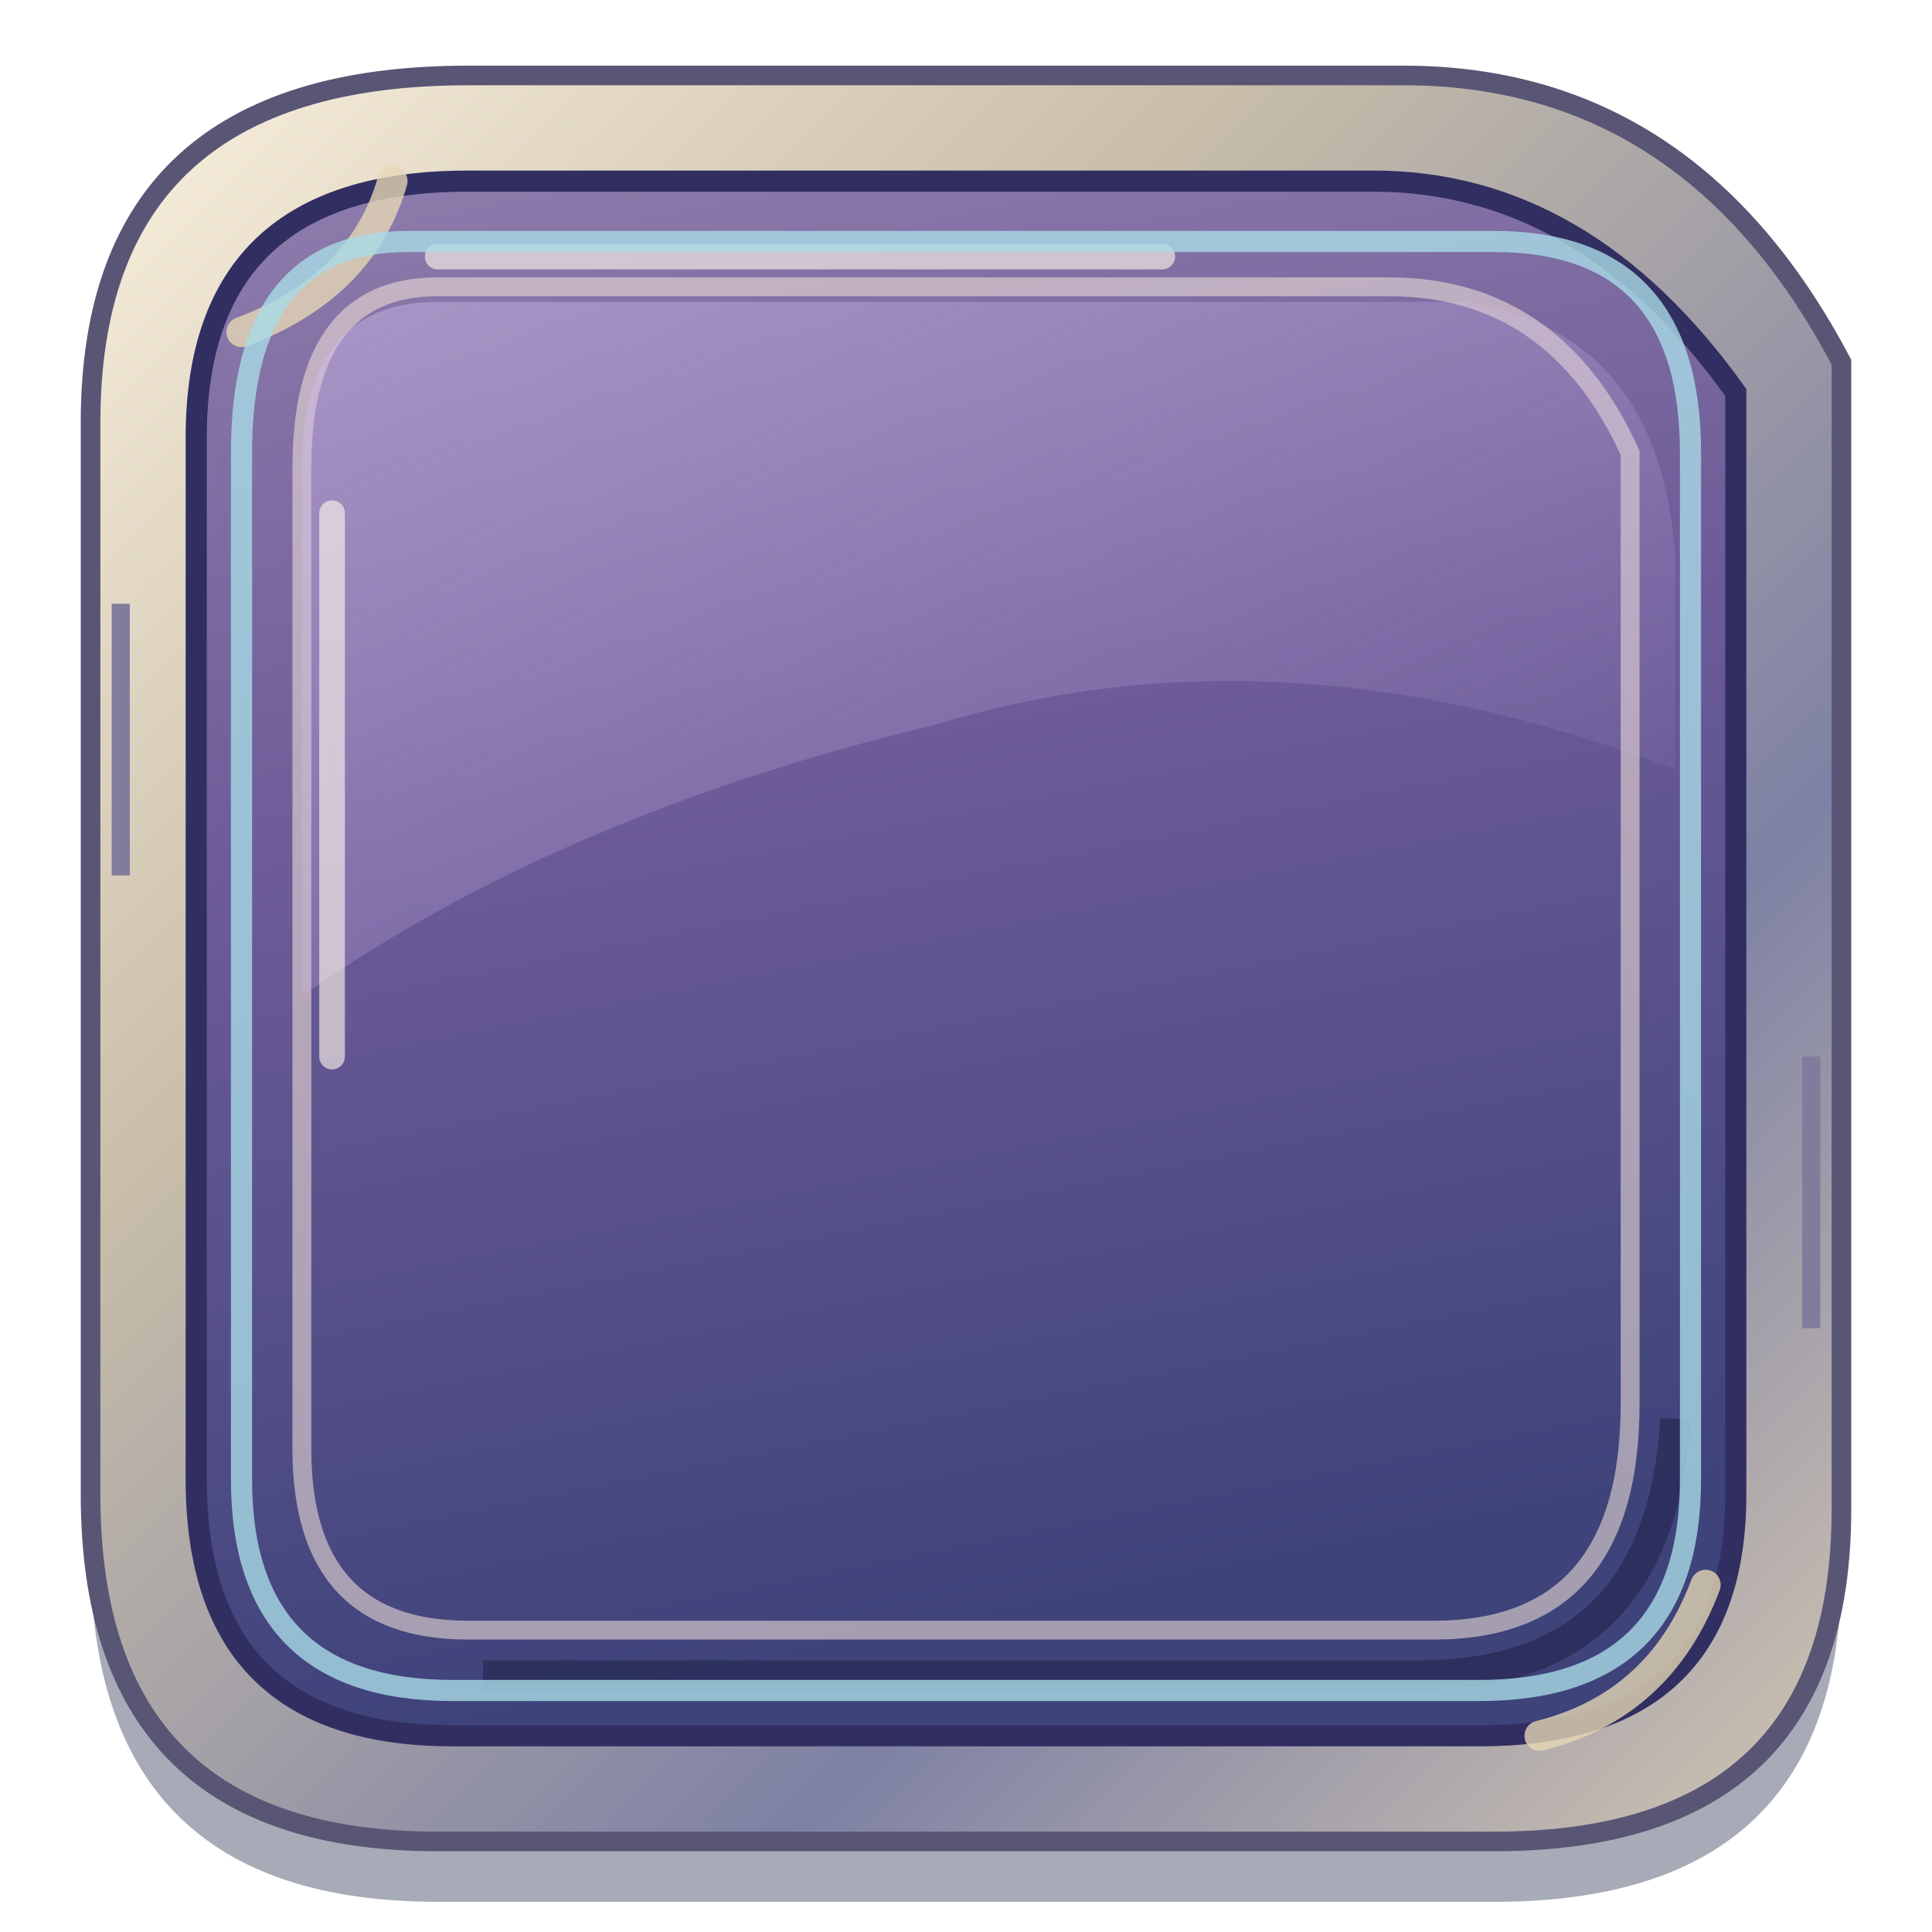
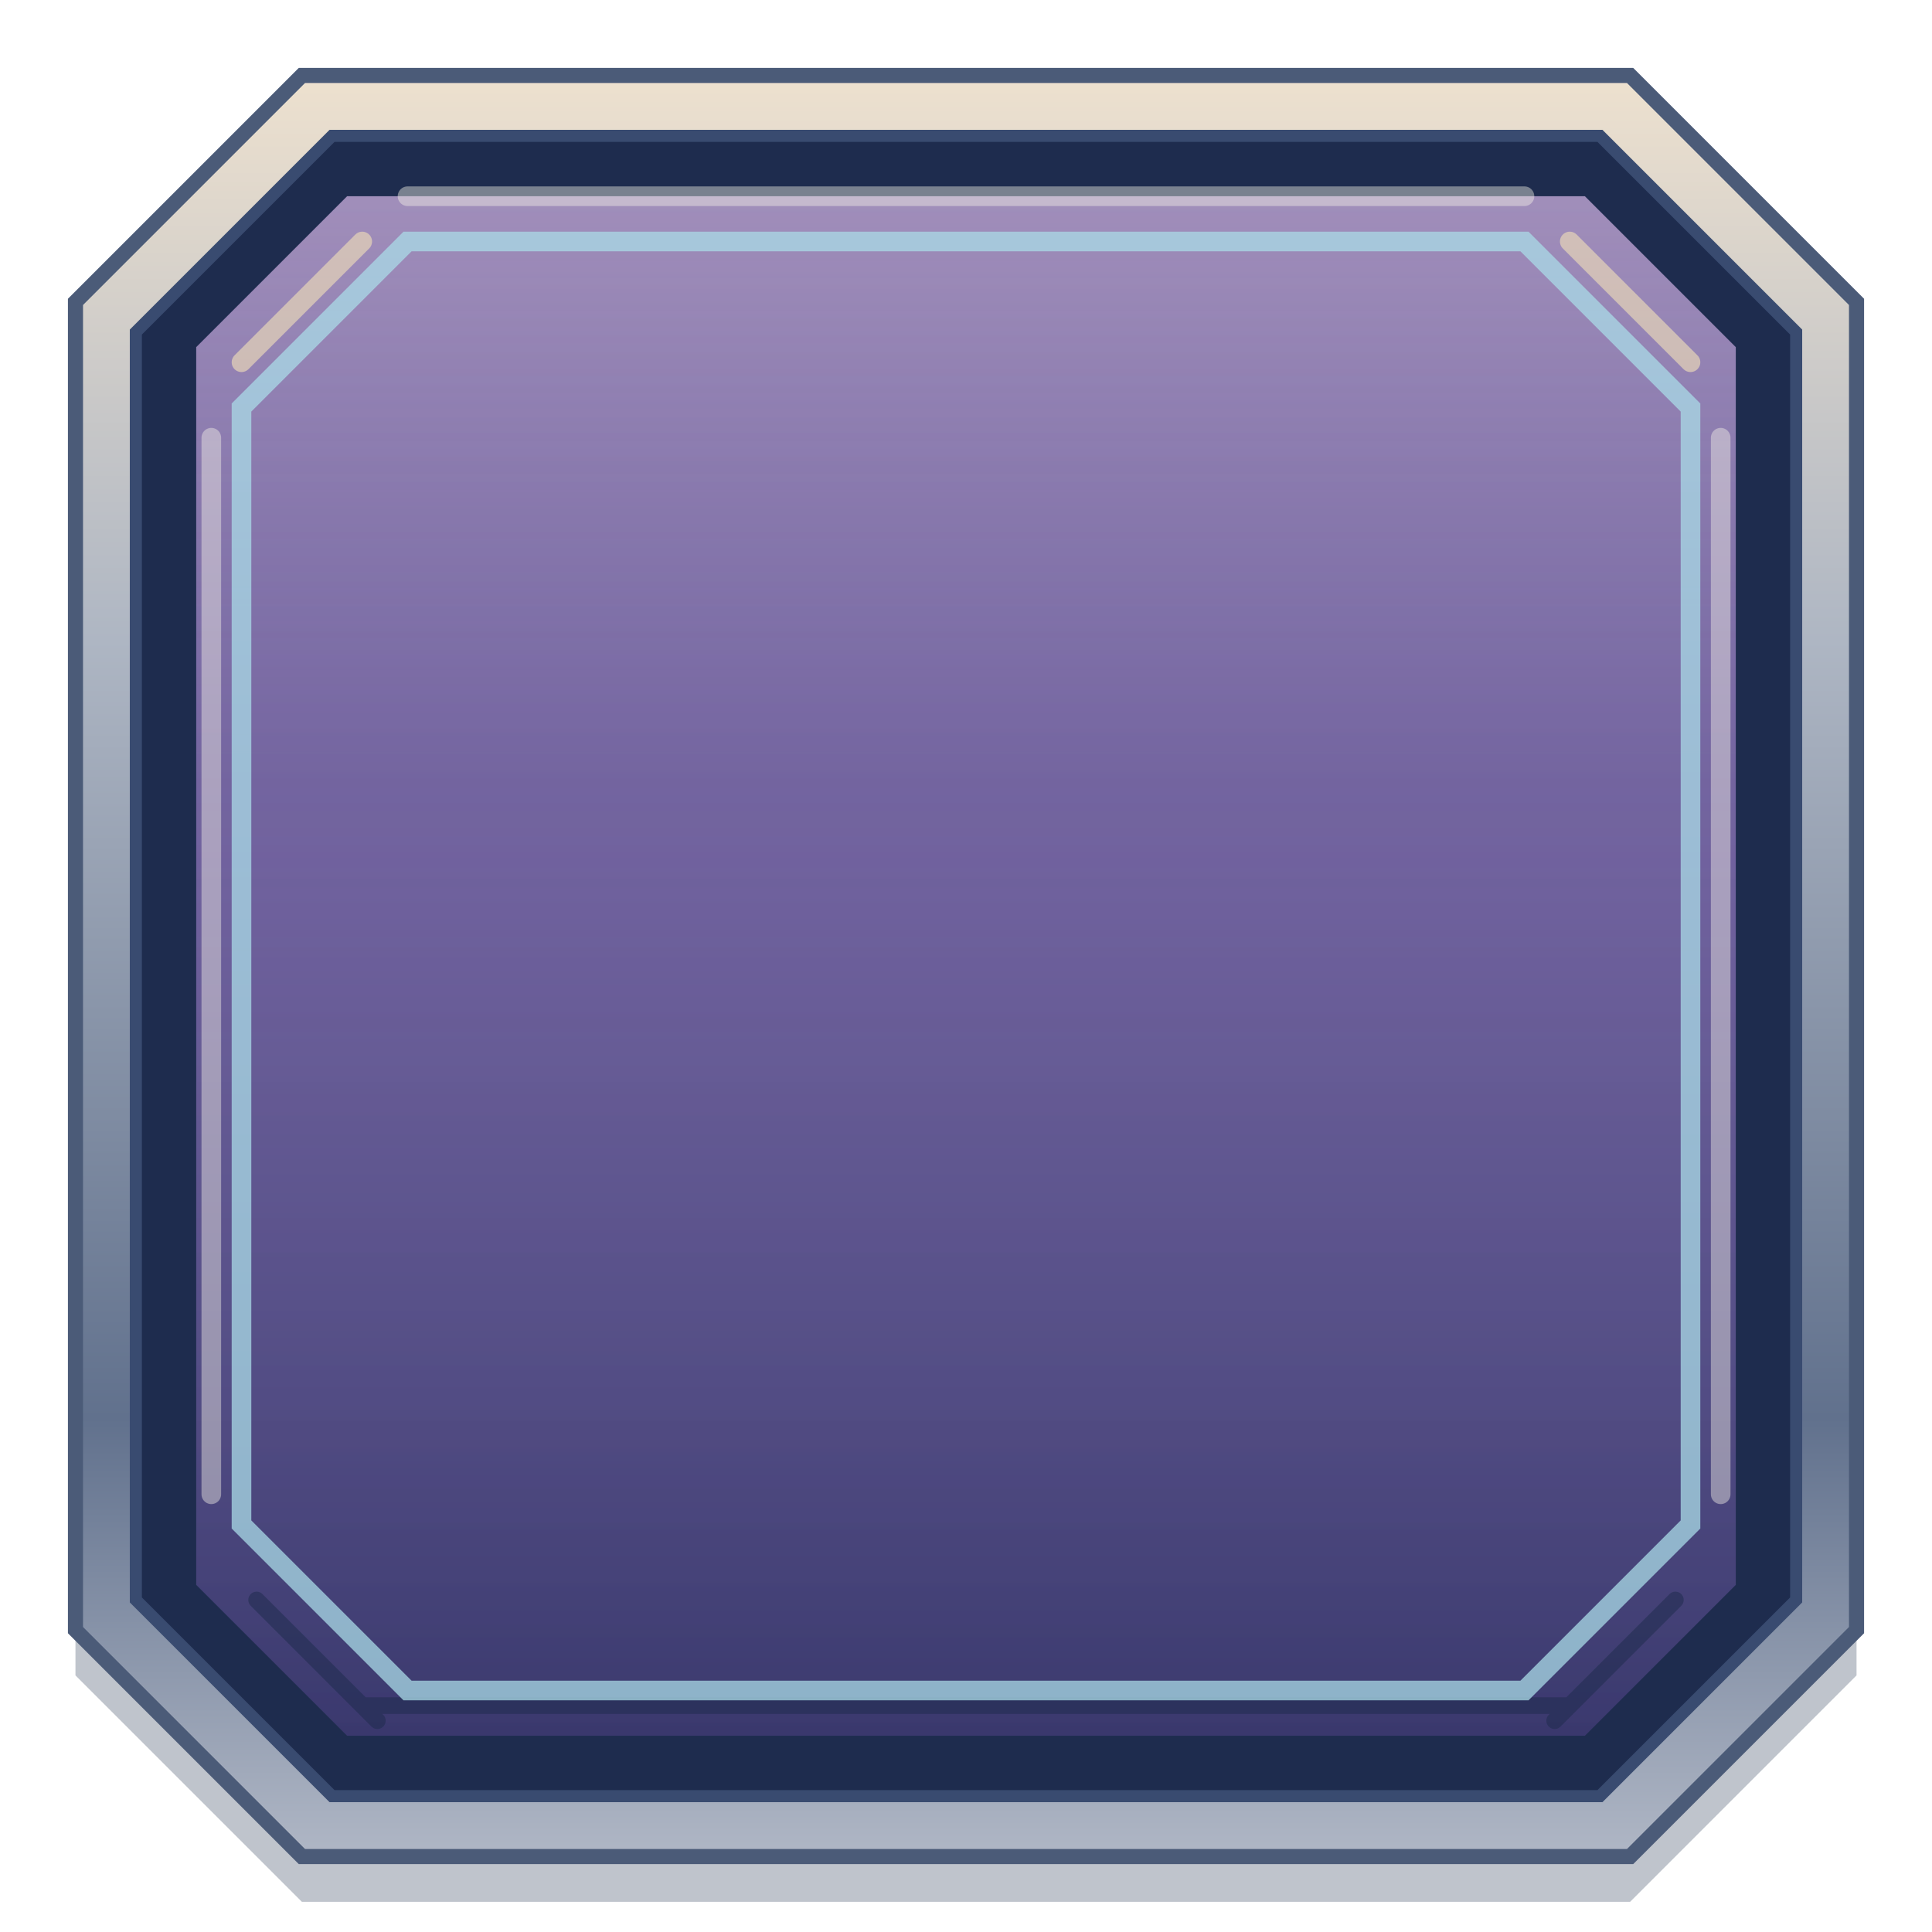
<svg xmlns="http://www.w3.org/2000/svg" width="128" height="128" viewBox="0 0 128 128">
  <defs>
-     <linearGradient id="bord" x1="0" y1="0" x2="1" y2="1">
-       <stop stop-color="#faf1de" />
-       <stop offset=".33" stop-color="#c7bda9" />
-       <stop offset=".7" stop-color="#7e81a4" />
-       <stop offset="1" stop-color="#d3c7b2" />
+     <linearGradient id="bord" x1="0" y1="0" x2="0" y2="1">
+       <stop stop-color="#efe2cf" />
+       <stop offset=".32" stop-color="#aeb6c3" />
+       <stop offset=".75" stop-color="#61718d" />
+       <stop offset="1" stop-color="#b2b9c7" />
    </linearGradient>
-     <linearGradient id="email" x1="0" y1="0" x2=".2" y2="1">
-       <stop stop-color="#8e7cac" />
-       <stop offset=".42" stop-color="#6e5c99" />
-       <stop offset="1" stop-color="#3e437a" />
+     <linearGradient id="email" x1="0" y1="0" x2="0" y2="1">
+       <stop stop-color="#8d78ae" />
+       <stop offset=".45" stop-color="#6c5c9a" />
+       <stop offset="1" stop-color="#413d76" />
    </linearGradient>
-     <linearGradient id="lueur" x1="0" y1="0" x2="1" y2="1">
-       <stop stop-color="#d1bceb" stop-opacity=".45" />
-       <stop offset="1" stop-color="#d1bceb" stop-opacity="0" />
+     <linearGradient id="lueur" x1="0" y1="0" x2="0" y2="1">
+       <stop stop-color="#fff9f4" stop-opacity=".17" />
+       <stop offset=".38" stop-color="#c6e7f5" stop-opacity=".03" />
+       <stop offset="1" stop-color="#101e3a" stop-opacity=".14" />
    </linearGradient>
  </defs>
-   <path d="M31 5H93Q112 5 122 24V100Q122 122 99 122H29Q6 122 6 99V28Q6 5 31 5Z" fill="#172344" opacity=".38" transform="translate(0 4)" />
-   <path d="M31 5H93Q112 5 122 24V100Q122 122 99 122H29Q6 122 6 99V28Q6 5 31 5Z" fill="url(#bord)" stroke="#595575" stroke-width="1.3" />
-   <path d="M31 12H91Q105 12 115 26V99Q115 115 98 115H30Q13 115 13 98V29Q13 12 31 12Z" fill="url(#email)" stroke="#312e61" stroke-width="1.4" />
-   <path d="M29 19H92Q103 19 108 30V93Q108 108 95 108H31Q20 108 20 96V31Q20 19 29 19Z" fill="none" stroke="#eadad6" stroke-opacity=".6" stroke-width="1.25" />
-   <path d="M29 20H97Q110 22 111 37V51Q85 41 62 48Q37 54 20 66V31Q20 20 29 20Z" fill="url(#lueur)" />
-   <path d="M29 17h48M22 34v36" stroke="#fff6eb" stroke-opacity=".62" stroke-width="1.7" stroke-linecap="round" />
-   <path d="M32 111H94Q110 111 111 94" fill="none" stroke="#252851" stroke-opacity=".68" stroke-width="2" />
-   <path d="M26 12q-2 7-10 10M102 115q8-2 11-10" fill="none" stroke="#e7d8b6" stroke-opacity=".78" stroke-width="2" stroke-linecap="round" />
-   <path d="M8 40v18M120 70v18" fill="none" stroke="#837b9b" stroke-width="1.2" />
-   <path d="M27 16H99Q112 16 112 30V98Q112 112 98 112H30Q16 112 16 98V30Q16 16 27 16Z" fill="none" stroke="#a9dbe6" stroke-opacity=".8" stroke-width="1.4" />
+   <path d="M20 5H108L123 20V108L108 123H20L5 108V20Z" fill="#142442" opacity=".27" transform="translate(0 3)" />
+   <path d="M20 5H108L123 20V108L108 123H20L5 108V20Z" fill="url(#bord)" stroke="#4b5b78" stroke-width="1" />
+   <path d="M22 9H106L119 22V106L106 119H22L9 106V22Z" fill="#1e2c4e" stroke="#394b70" stroke-width=".8" />
+   <path d="M23 13H105L115 23V105L105 115H23L13 105V23Z" fill="url(#email)" />
+   <path d="M23 13H105L115 23V105L105 115H23L13 105V23Z" fill="url(#lueur)" />
+   <path d="M27 13H101M14 29V99M114 29V99" fill="none" stroke="#f9f5e9" stroke-opacity=".42" stroke-width="1.3" stroke-linecap="round" />
+   <path d="M24 113H104M17 106l8 8M111 106l-8 8" fill="none" stroke="#1b2949" stroke-opacity=".47" stroke-width="1.1" stroke-linecap="round" />
+   <path d="M16 24 24 16M112 24l-8-8" fill="none" stroke="#e8d6b8" stroke-opacity=".69" stroke-width="1.3" stroke-linecap="round" />
+   <path d="M27 16H101L112 27V101L101 112H27L16 101V27Z" fill="none" stroke="#a9dbe6" stroke-opacity=".75" stroke-width="1.3" />
</svg>
